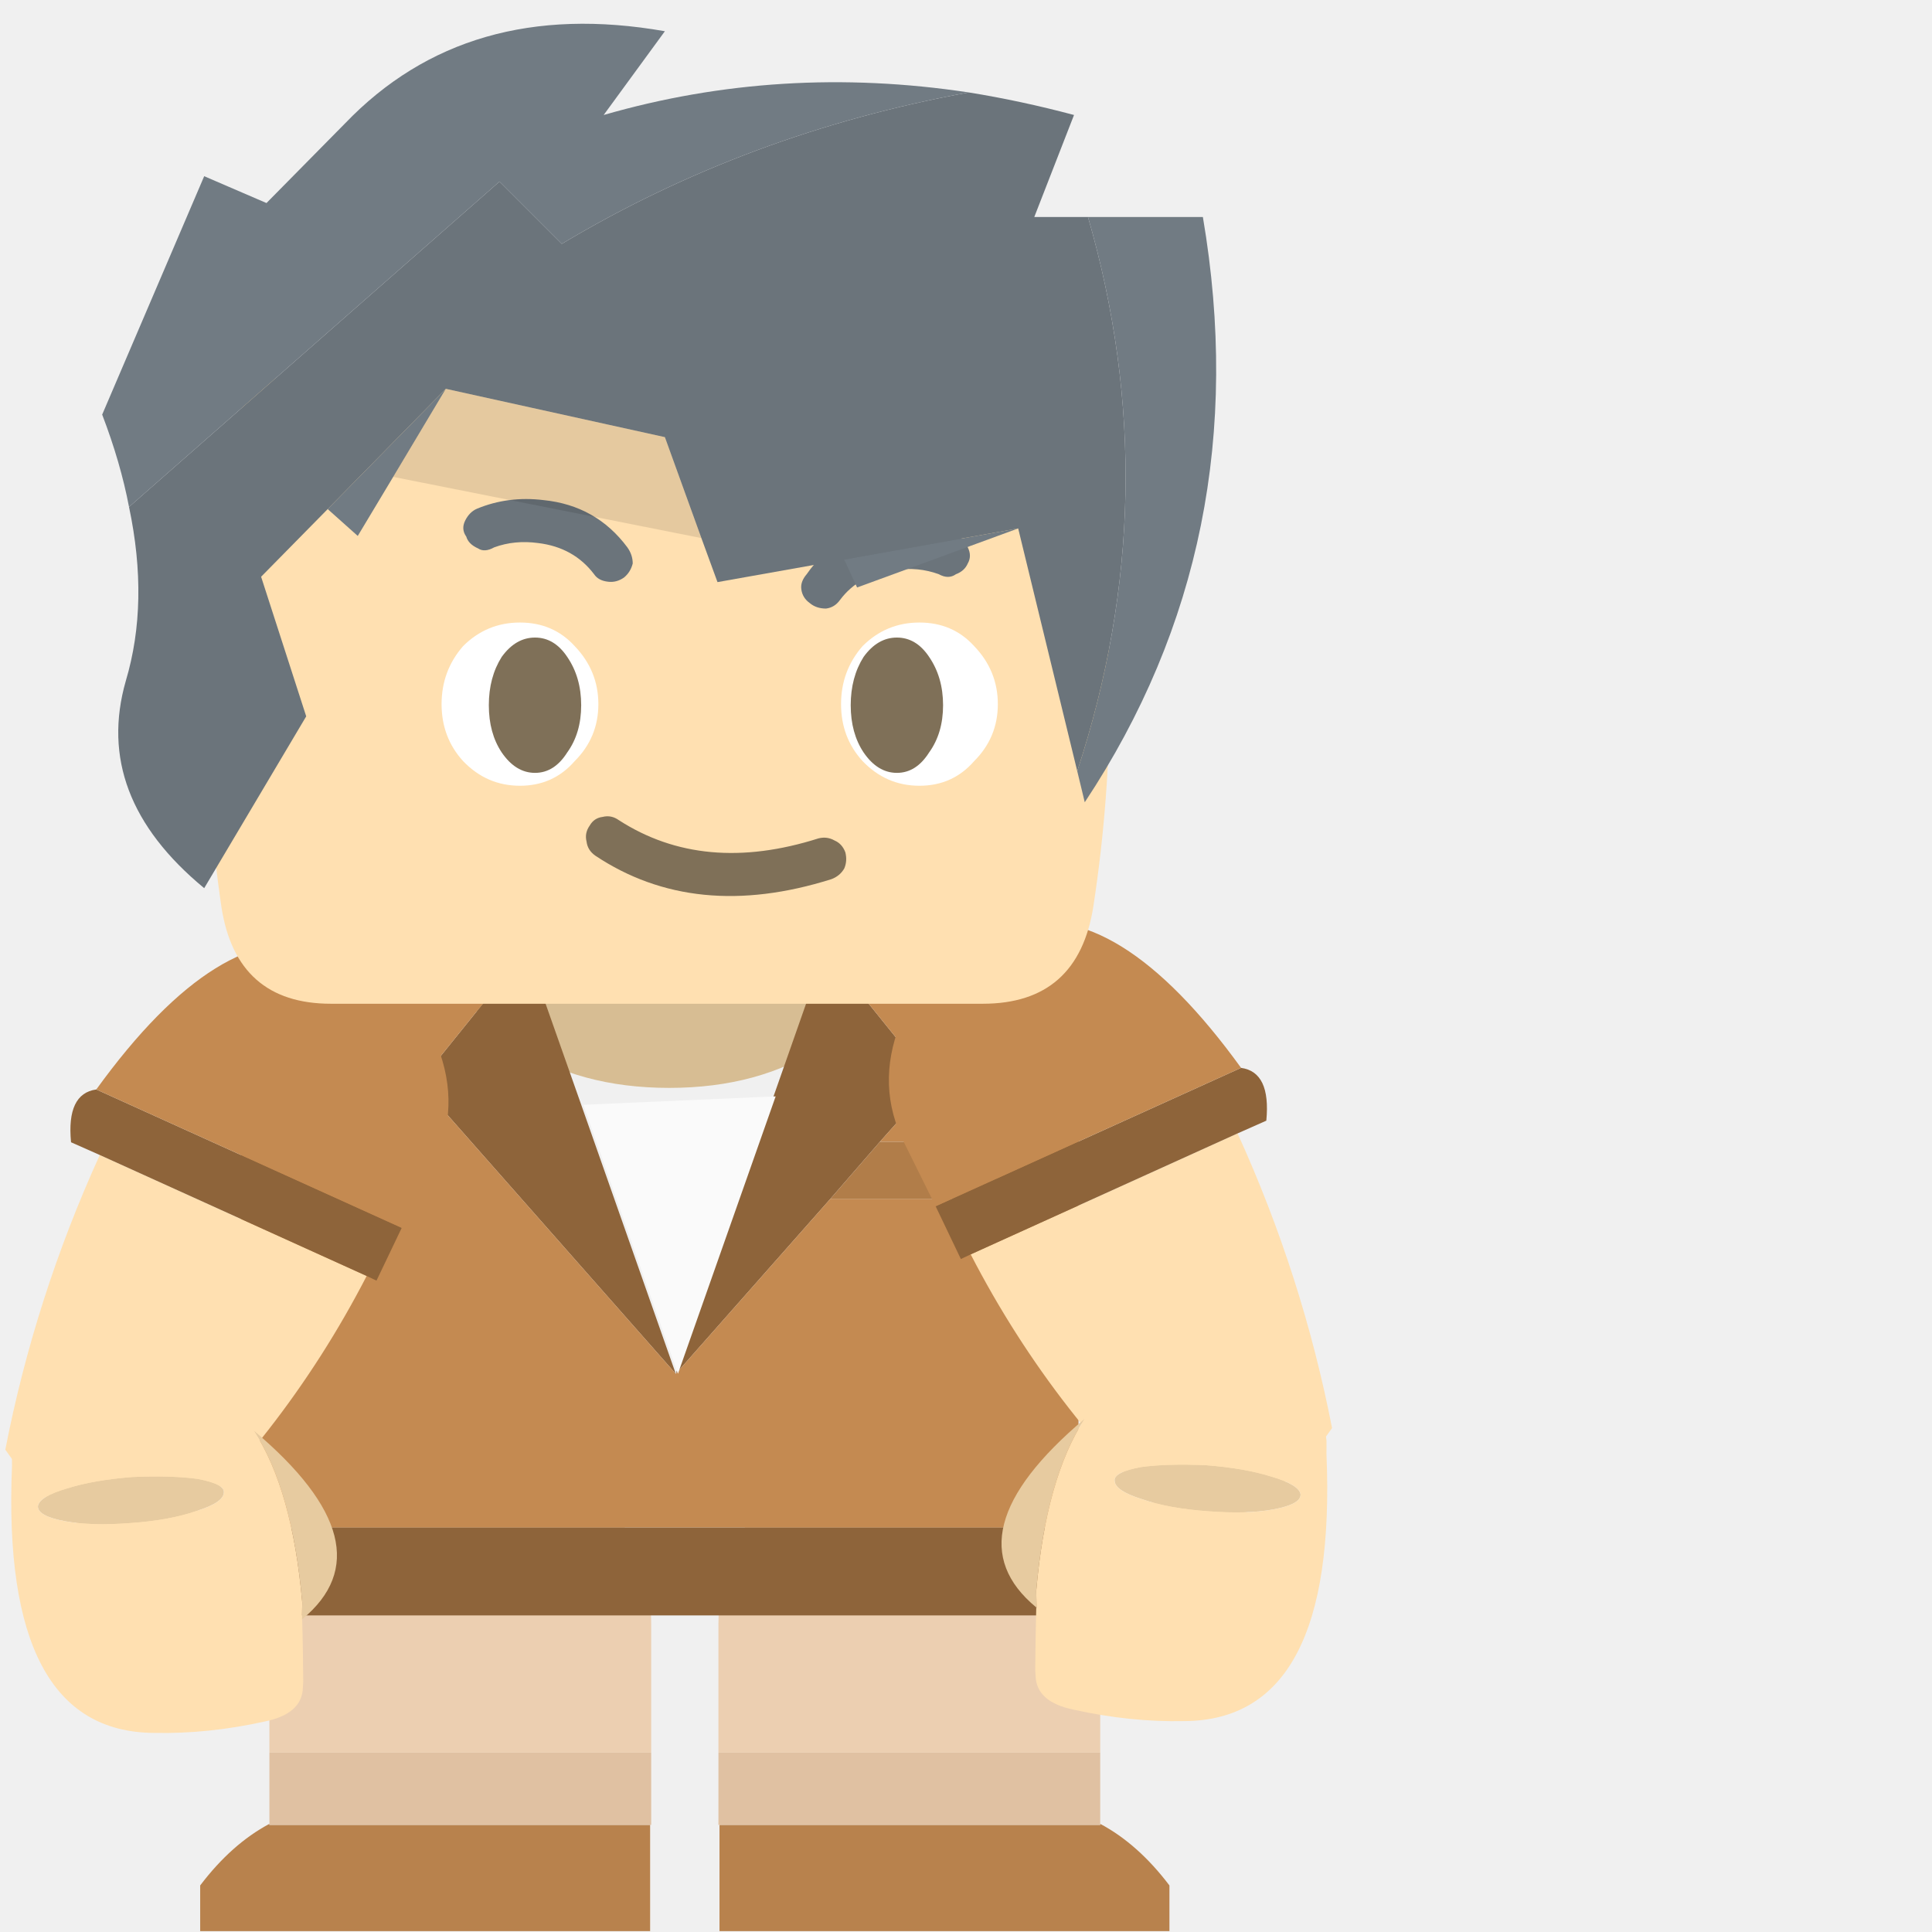
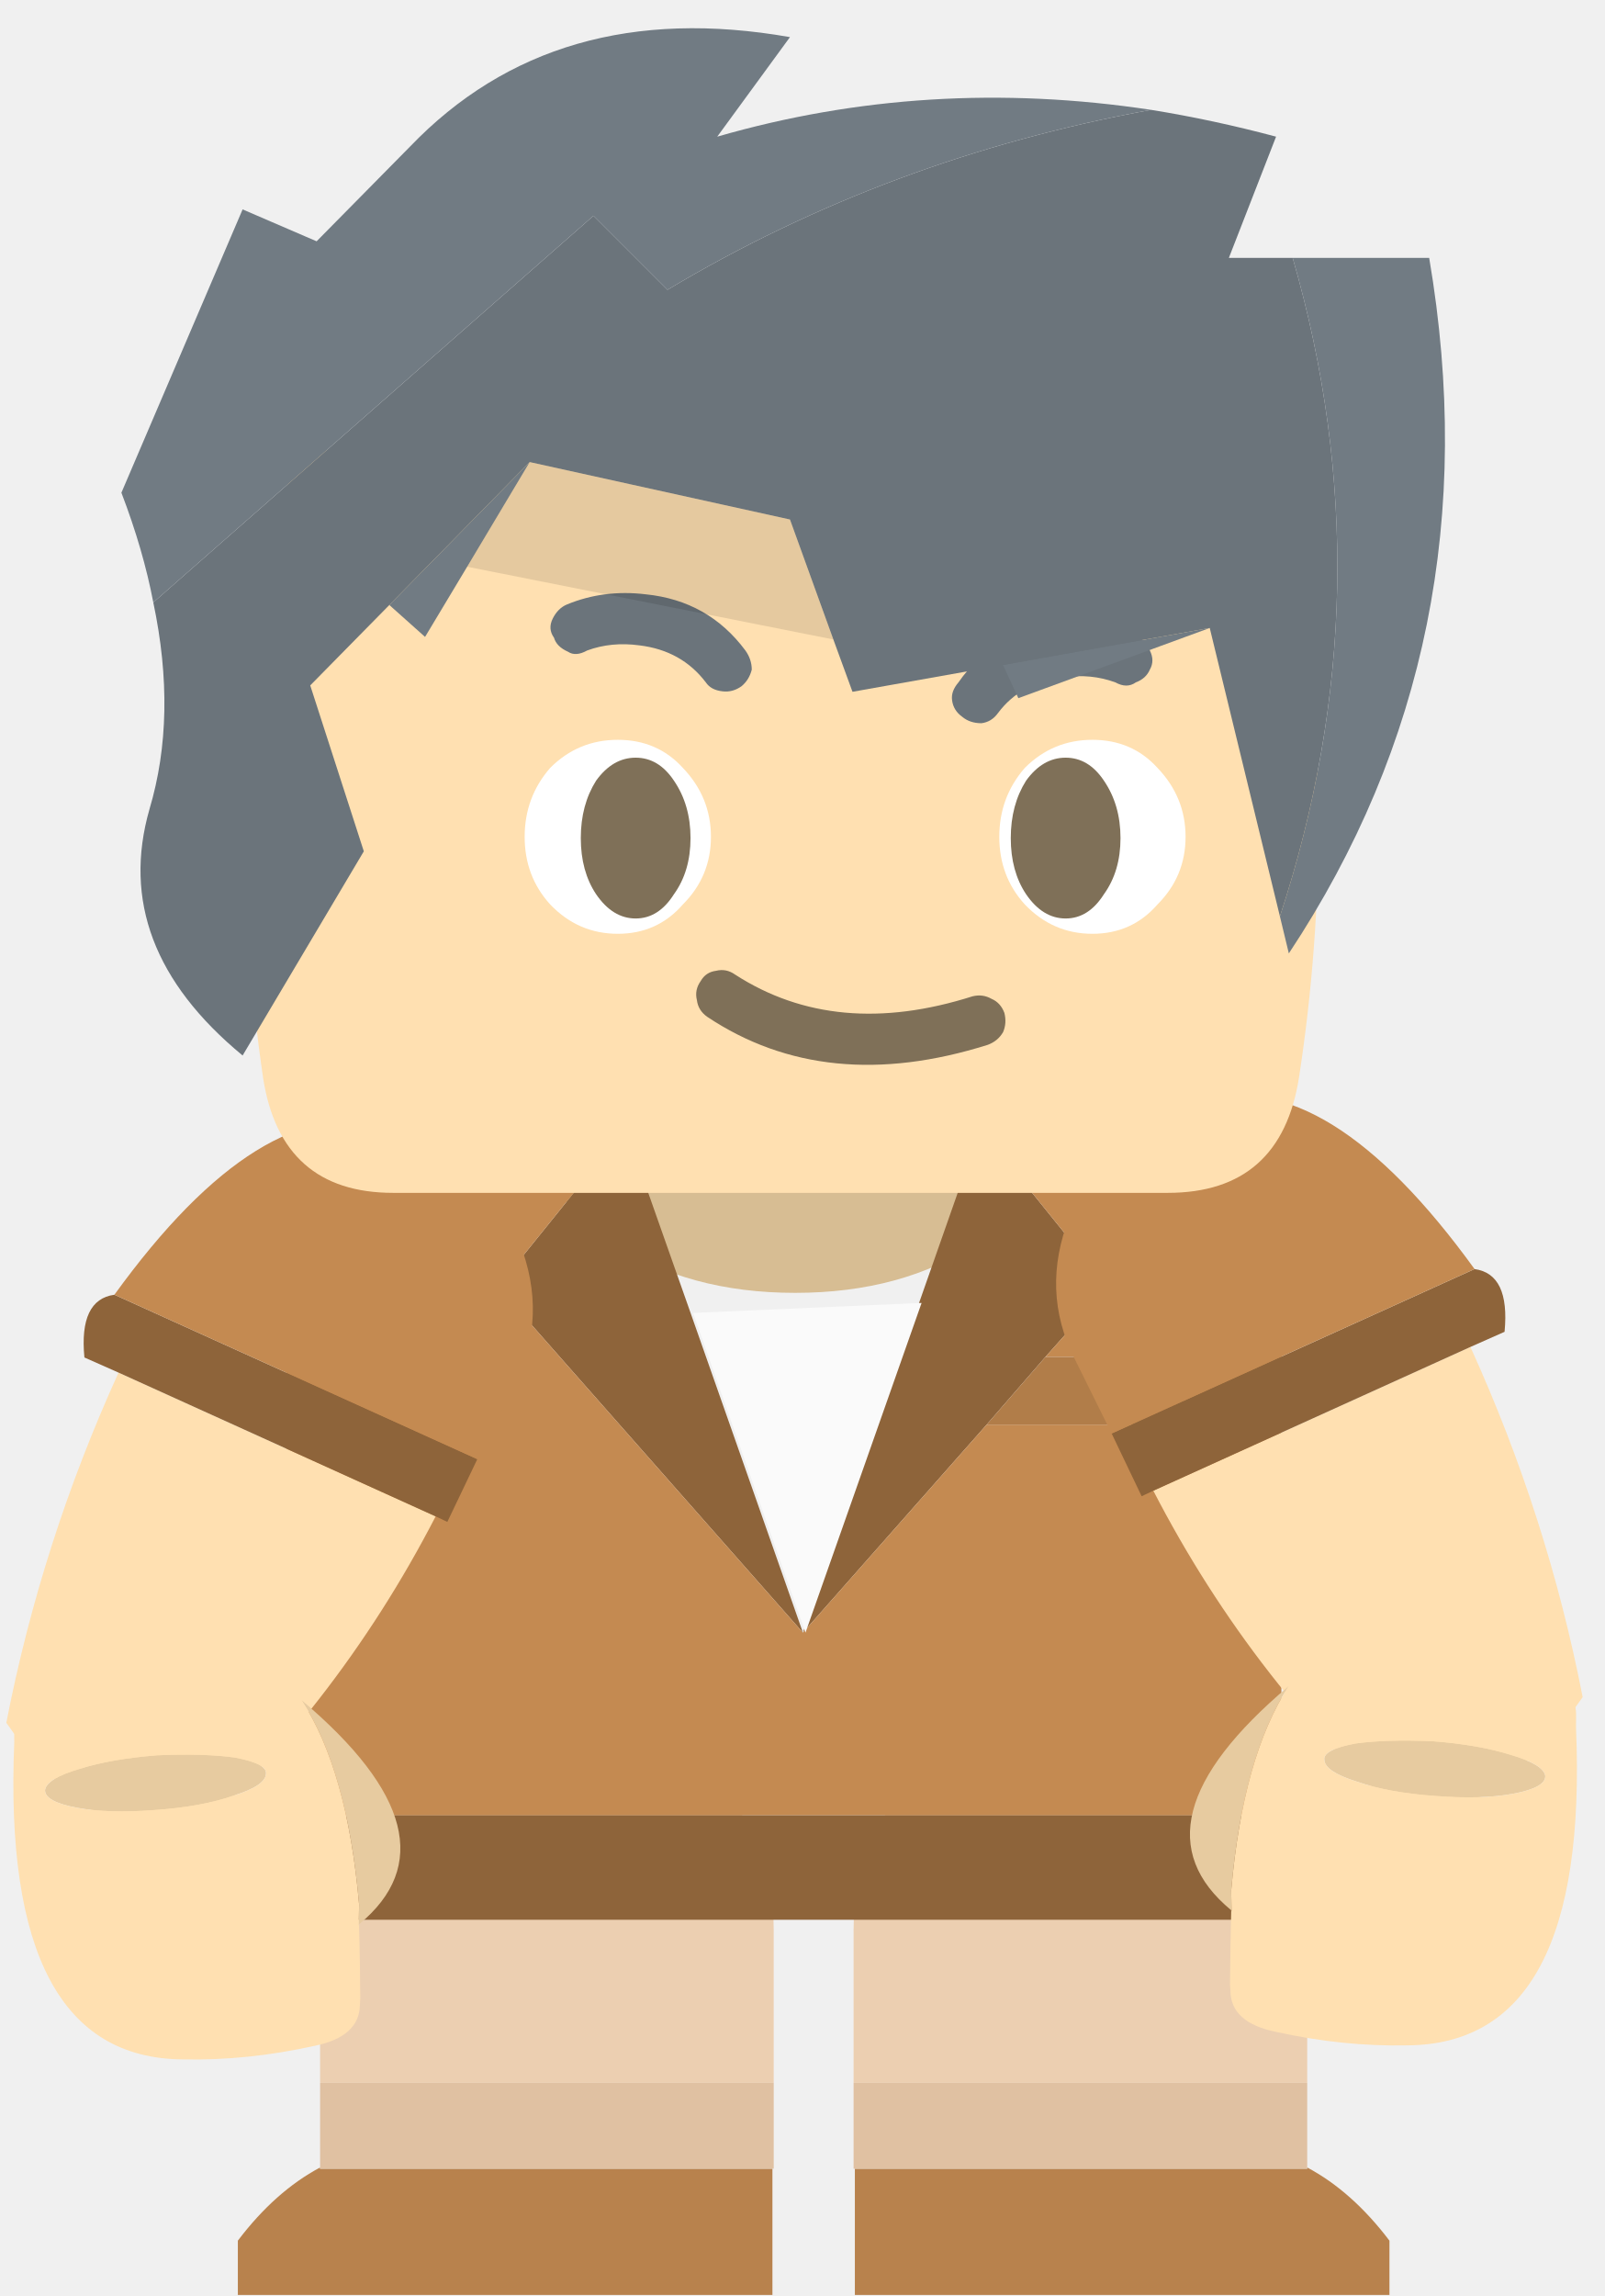
- <svg xmlns="http://www.w3.org/2000/svg" viewBox="0 0 65 93" preserveAspectRatio="xMinYMax" width="128px" height="128px">
+ <svg xmlns="http://www.w3.org/2000/svg" viewBox="0 0 65 93" preserveAspectRatio="xMinYMax">
  <g id="g-4" transform="matrix(1.033837, 0, 0, 1.033837, 22.02748, 76.44144)">
    <path fill="#B8824D" stroke="none" d="M 8.964 15.976 L 8.964 11.03 L -8.763 11.03 L -8.763 10.981 C -9.938 11.607 -11.012 12.563 -11.986 13.849 L -11.986 15.976 L 8.964 15.976 Z">
      </path>
    <path stroke="none" d="M 8.964 11.03 L 9.014 11.03 L 9.014 7.667 L -8.763 7.667 L -8.763 10.981 L -8.763 11.03 L 8.964 11.03 Z" style="fill: rgb(224, 193, 162);">
      </path>
    <path stroke="none" d="M 6.446 -4.501 C 4.7 -6.183 2.602 -7.024 0.151 -7.024 L 0.101 -7.024 C -2.35 -7.024 -4.432 -6.183 -6.144 -4.501 C -7.89 -2.786 -8.763 -0.725 -8.763 1.682 L -8.763 7.667 L 9.014 7.667 L 9.014 1.682 C 9.014 -0.725 8.158 -2.786 6.446 -4.501 Z" style="fill: rgb(236, 207, 177);">
      </path>
  </g>
  <g id="g-5" transform="matrix(-1.033837, 0, 0, 1.033837, 43.9014, 76.44144)">
    <path fill="#B8824D" stroke="none" d="M 8.964 15.976 L 8.964 11.03 L -8.763 11.03 L -8.763 10.981 C -9.938 11.607 -11.012 12.563 -11.986 13.849 L -11.986 15.976 L 8.964 15.976 Z">
      </path>
    <path stroke="none" d="M 8.964 11.03 L 9.014 11.03 L 9.014 7.667 L -8.763 7.667 L -8.763 10.981 L -8.763 11.03 L 8.964 11.03 Z" style="fill: rgb(224, 193, 162);">
      </path>
    <path stroke="none" d="M 6.446 -4.501 C 4.7 -6.183 2.602 -7.024 0.151 -7.024 L 0.101 -7.024 C -2.35 -7.024 -4.432 -6.183 -6.144 -4.501 C -7.89 -2.786 -8.763 -0.725 -8.763 1.682 L -8.763 7.667 L 9.014 7.667 L 9.014 1.682 C 9.014 -0.725 8.158 -2.786 6.446 -4.501 Z" style="fill: rgb(236, 207, 177);">
      </path>
  </g>
  <g id="g-1" transform="matrix(1.033837, 0, 0, 1.033837, 31.23813, 67.42224)">
    <path fill="#D7BD93" stroke="none" d="M -6.205 -16.512 C -4.239 -15.212 -1.855 -14.562 0.945 -14.562 C 3.745 -14.562 6.128 -15.212 8.095 -16.512 C 9.261 -17.279 10.078 -18.145 10.545 -19.112 L -8.655 -19.112 C -8.189 -18.145 -7.372 -17.279 -6.205 -16.512 Z">
      </path>
    <path fill="#8E643A" stroke="none" d="M 8.2 -21 L 5.9 -14.45 L 1.25 -1.25 L 8.45 -9.4 L 10.75 -12.05 L 13.2 -14.8 L 8.2 -21 M -3.25 -14.05 L -5.7 -21 L -10.7 -14.8 L 1.25 -1.25 L -3.25 -14.05 M -19 5.9 L -19 10 L 20 10 L 20 5.9 L -19 5.9 Z" id="svg-3">
      </path>
    <path fill="#C48A51" stroke="none" d="M 8.45 -9.4 L 1.25 -1.25 L -10.7 -14.8 L -5.7 -21 L -19 -21 L -19 5.9 L 20 5.9 L 20 -21 L 8.2 -21 L 13.2 -14.8 L 10.75 -12.05 L 16.2 -12.05 L 16.2 -9.4 L 8.45 -9.4 Z" id="svg-3">
      </path>
    <path fill="#B17D49" stroke="none" d="M 16.2 -12.05 L 10.75 -12.05 L 8.45 -9.4 L 16.2 -9.4 L 16.2 -12.05 Z" id="svg-3">
      </path>
    <path fill="#FAFAFA" stroke="none" d="M 1.35 -1.25 L 5.9 -14.167 L -3.054 -13.775 L 1.35 -1.25 Z" id="svg-3">
      </path>
    <path fill="#E05848" stroke="none" d="M 10.423 -1.852 C 10.334 -1.424 10.264 -0.971 10.214 -0.494 C 9.871 -0.348 9.558 -0.14 9.274 0.132 C 9.007 0.411 8.798 0.713 8.647 1.037 C 8.185 1.104 7.744 1.185 7.325 1.281 C 6.257 1.513 5.723 1.792 5.723 2.116 C 5.723 2.465 6.257 2.755 7.325 2.987 C 7.745 3.074 8.198 3.144 8.682 3.196 C 8.811 3.522 9.008 3.812 9.274 4.066 C 9.557 4.349 9.859 4.558 10.179 4.692 C 10.251 5.178 10.333 5.619 10.423 6.015 C 10.655 7.129 10.945 7.686 11.293 7.686 C 11.618 7.686 11.896 7.129 12.128 6.015 C 12.229 5.61 12.311 5.158 12.372 4.658 C 12.676 4.527 12.955 4.329 13.207 4.066 C 13.482 3.814 13.691 3.524 13.834 3.196 C 14.329 3.149 14.782 3.08 15.192 2.987 C 16.305 2.755 16.862 2.465 16.862 2.116 C 16.862 1.792 16.305 1.513 15.192 1.281 C 14.782 1.179 14.33 1.097 13.834 1.037 C 13.692 0.709 13.483 0.408 13.207 0.132 C 12.954 -0.121 12.676 -0.318 12.372 -0.459 C 12.309 -0.951 12.228 -1.416 12.128 -1.852 C 11.896 -2.919 11.618 -3.453 11.293 -3.453 C 10.945 -3.453 10.655 -2.919 10.423 -1.852 Z" id="svg-3" transform="matrix(0.96593, 0.258803, -0.258803, 0.96593, 0.932491, -2.850423)" style="visibility: hidden;">
      </path>
    <path fill="#E05848" stroke="none" d="M -11.297 -11.505 C -11.697 -11.472 -12.064 -11.355 -12.397 -11.155 C -12.731 -10.955 -12.997 -10.705 -13.197 -10.405 C -13.697 -10.505 -14.147 -10.555 -14.547 -10.555 C -15.647 -10.589 -16.247 -10.455 -16.347 -10.155 C -16.414 -9.822 -15.964 -9.405 -14.997 -8.905 C -14.631 -8.739 -14.214 -8.555 -13.747 -8.355 C -13.714 -8.022 -13.614 -7.689 -13.447 -7.355 C -13.247 -7.022 -12.981 -6.739 -12.647 -6.505 C -12.747 -6.039 -12.797 -5.605 -12.797 -5.205 C -12.864 -4.039 -12.731 -3.422 -12.397 -3.355 C -12.064 -3.255 -11.647 -3.722 -11.147 -4.755 C -10.981 -5.122 -10.797 -5.522 -10.597 -5.955 C -10.264 -6.055 -9.947 -6.189 -9.647 -6.355 C -9.314 -6.555 -9.031 -6.772 -8.797 -7.005 C -8.297 -6.972 -7.831 -6.922 -7.397 -6.855 C -6.264 -6.822 -5.664 -6.972 -5.597 -7.305 C -5.497 -7.605 -5.947 -8.005 -6.947 -8.505 C -7.347 -8.739 -7.781 -8.955 -8.247 -9.155 C -8.281 -9.489 -8.397 -9.822 -8.597 -10.155 C -8.764 -10.489 -8.981 -10.739 -9.247 -10.905 C -9.181 -11.439 -9.131 -11.922 -9.097 -12.355 C -9.064 -13.455 -9.214 -14.055 -9.547 -14.155 C -9.881 -14.222 -10.281 -13.772 -10.747 -12.805 C -10.947 -12.439 -11.131 -12.005 -11.297 -11.505 Z" id="svg-3" transform="matrix(0.829624, -0.558322, 0.558322, 0.829624, 3.017481, -7.614991)" style="visibility: hidden;">
      </path>
    <path fill="#B17D49" stroke="none" d="M -0.6 3.3 C -0.567 3.2 -0.567 3.1 -0.6 3 L -2.3 -0.7 C -2.3 -0.733 -2.317 -0.767 -2.35 -0.8 L -5.05 -3.9 C -5.083 -3.967 -5.167 -4 -5.3 -4 C -5.4 -4.033 -5.5 -4.017 -5.6 -3.95 L -6.25 -3.5 C -6.317 -3.467 -6.367 -3.4 -6.4 -3.3 C -6.4 -3.2 -6.383 -3.1 -6.35 -3 L -4.55 0.85 C -4.517 0.883 -4.5 0.917 -4.5 0.95 L -1.9 3.9 C -1.833 3.967 -1.733 4 -1.6 4 C -1.5 4.033 -1.4 4.017 -1.3 3.95 L -0.75 3.55 C -0.683 3.483 -0.633 3.4 -0.6 3.3 Z" id="svg-3" style="visibility: hidden;">
      </path>
  </g>
  <g id="g-2" transform="matrix(0.998611, 0.267561, -0.241454, 0.901183, 14.58675, 52.14588)">
    <path fill="#FFE0B1" stroke="none" d="M -8.975 22.235 C -6.913 24.183 -4.387 25.441 -1.397 26.008 C 1.768 20.714 3.962 14.963 5.184 8.753 L -8.277 6.288 C -9.077 11.604 -9.309 16.92 -8.975 22.235 Z" transform="matrix(1, 0, 0, 1, -0.000001, 0)">
      </path>
    <path stroke="none" d="M 5.682 8.854 L 6.181 5.886 L -9.224 3.069 C -10.088 3.471 -10.254 4.461 -9.723 6.037 L -8.277 6.288 L 5.184 8.753 L 5.682 8.854 Z" style="fill: rgb(142, 100, 58);">
      </path>
    <path stroke="none" d="M 0.547 -6.892 L 0.497 -6.892 C 0.11 -6.965 -0.272 -7.015 -0.649 -7.042 C -4.021 -7.101 -6.88 -3.731 -9.224 3.069 L 6.181 5.886 L 6.829 2.314 C 7.228 0.168 6.812 -1.827 5.582 -3.672 C 4.353 -5.449 2.674 -6.523 0.547 -6.892 Z" style="fill: rgb(196, 138, 81);">
      </path>
  </g>
  <g id="handLeft_FL_FL" transform="matrix(0.998611, 0.267561, -0.267561, 0.998611, 9.160347, 77.6779)">
    <g transform="matrix( 1, 0, 0, 1, 0,0) ">
      <g id="" transform="matrix(1, 0, 0, 1, 0, 0)">
        <path fill="#E7CBA0" stroke="none" d=" M 0.65 -9 Q 3.1 -6.8 4.9 -1.85 L 5.1 -1.05 5.1 -1.1 Q 8.2 -5.45 0.65 -9 M -6.75 -2.65 Q -5.5 -2.75 -3.8 -3.35 -2.05 -3.95 -0.95 -4.7 0.15 -5.4 0.05 -5.85 0 -6.25 -1.3 -6.15 -2.5 -6 -4.25 -5.45 -5.95 -4.85 -7.05 -4.15 -8.2 -3.45 -8.15 -3 -8.05 -2.55 -6.75 -2.65 Z" />
        <path fill="#FFE0B1" stroke="none" d=" M 4.9 -1.85 Q 3.1 -6.8 0.65 -9 L -9 -6.45 Q -10.2 -6.15 -9.95 -5.05 L -9.8 -4.5 Q -7.1 7.6 -0.2 5.8 2.25 5.2 4.65 3.95 6.25 3.15 5.95 1.95 L 5.9 1.7 Q 5.5 0.25 5.1 -1.1 L 5.1 -1.05 4.9 -1.85 M -3.8 -3.35 Q -5.5 -2.75 -6.75 -2.65 -8.05 -2.55 -8.15 -3 -8.2 -3.45 -7.05 -4.15 -5.95 -4.85 -4.25 -5.45 -2.5 -6 -1.3 -6.15 0 -6.25 0.05 -5.85 0.15 -5.4 -0.95 -4.7 -2.05 -3.95 -3.8 -3.35 Z" />
      </g>
    </g>
  </g>
  <g id="g-3" transform="matrix(-0.998611, 0.267561, 0.241454, 0.901183, 49.78932, 51.10628)">
    <path fill="#FFE0B1" stroke="none" d="M -8.975 22.235 C -6.913 24.183 -4.387 25.441 -1.397 26.008 C 1.768 20.714 3.962 14.963 5.184 8.753 L -8.277 6.288 C -9.077 11.604 -9.309 16.92 -8.975 22.235 Z" id="svg-4">
      </path>
    <path stroke="none" d="M 5.682 8.854 L 6.181 5.886 L -9.224 3.069 C -10.088 3.471 -10.254 4.461 -9.723 6.037 L -8.277 6.288 L 5.184 8.753 L 5.682 8.854 Z" id="svg-4" style="fill: rgb(142, 100, 58);">
      </path>
    <path stroke="none" d="M 0.547 -6.892 L 0.497 -6.892 C 0.11 -6.965 -0.272 -7.015 -0.649 -7.042 C -4.021 -7.101 -6.88 -3.731 -9.224 3.069 L 6.181 5.886 L 6.829 2.314 C 7.228 0.168 6.812 -1.827 5.582 -3.672 C 4.353 -5.449 2.674 -6.523 0.547 -6.892 Z" id="svg-4" style="fill: rgb(196, 138, 81);">
      </path>
  </g>
  <g id="handRight_FL_FL_FL" transform="matrix(-0.998611, 0.267561, 0.267561, 0.998611, 55.26946, 77.10929)">
    <g transform="matrix( 1, 0, 0, 1, 0,0) ">
      <g id="" transform="matrix(1, 0, 0, 1, 0, 0)">
        <path fill="#E7CBA0" stroke="none" d=" M 0.65 -9 Q 3.1 -6.8 4.9 -1.85 L 5.1 -1.05 5.1 -1.1 Q 8.2 -5.45 0.65 -9 M -6.75 -2.65 Q -5.5 -2.75 -3.8 -3.35 -2.05 -3.95 -0.95 -4.7 0.15 -5.4 0.05 -5.85 0 -6.25 -1.3 -6.15 -2.5 -6 -4.25 -5.45 -5.95 -4.85 -7.05 -4.15 -8.2 -3.45 -8.15 -3 -8.05 -2.55 -6.75 -2.65 Z" />
        <path fill="#FFE0B1" stroke="none" d=" M 4.9 -1.85 Q 3.1 -6.8 0.65 -9 L -9 -6.45 Q -10.2 -6.15 -9.95 -5.05 L -9.8 -4.5 Q -7.1 7.6 -0.2 5.8 2.25 5.2 4.65 3.95 6.25 3.15 5.95 1.95 L 5.9 1.7 Q 5.5 0.25 5.1 -1.1 L 5.1 -1.05 4.9 -1.85 M -3.8 -3.35 Q -5.5 -2.75 -6.75 -2.65 -8.05 -2.55 -8.15 -3 -8.2 -3.45 -7.05 -4.15 -5.95 -4.85 -4.25 -5.45 -2.5 -6 -1.3 -6.15 0 -6.25 0.05 -5.85 0.15 -5.4 -0.95 -4.7 -2.05 -3.95 -3.8 -3.35 Z" />
      </g>
    </g>
  </g>
  <g id="head_FL" transform="matrix(1.033837, 0, 0, 1.033837, 32.8869, 47.80002)">
    <g id="">
      <path fill="#D7BD93" stroke="none" d="M -7.8 2.861 C -5.834 4.161 -3.45 4.811 -0.65 4.811 C 2.15 4.811 4.533 4.161 6.5 2.861 C 7.666 2.094 8.483 1.228 8.95 0.261 L -10.25 0.261 C -9.784 1.228 -8.967 2.094 -7.8 2.861 Z" style="visibility: hidden;">
        </path>
      <path fill="#FFE0B1" stroke="none" d="M 19.1 -4.05 C 20.133 -10.783 20.117 -17.667 19.05 -24.7 C 18.617 -27.667 16.917 -29.15 13.95 -29.15 L -16.4 -29.15 C -19.333 -29.15 -21.033 -27.633 -21.5 -24.6 C -22.5 -17.733 -22.5 -10.867 -21.5 -4 C -21.033 -1 -19.333 0.5 -16.4 0.5 L -9.85 0.5 L 9.35 0.5 L 13.95 0.5 C 16.917 0.5 18.633 -1.017 19.1 -4.05 Z">
        </path>
    </g>
    <g id="" style="visibility: hidden;">
      <path fill="#FFFFFF" stroke="none" d=" M -5.1 -16.1 Q -6.1 -17.2 -7.65 -17.2 -9.2 -17.2 -10.3 -16.1 -11.3 -14.95 -11.3 -13.4 -11.3 -11.85 -10.3 -10.75 -9.2 -9.6 -7.65 -9.6 -6.1 -9.6 -5.1 -10.75 -4 -11.85 -4 -13.4 -4 -14.95 -5.1 -16.1 M 3.05 -5.65 L 3.05 -8.65 -3.8 -8.65 Q -4.1 -8.65 -4.35 -8.45 -4.65 -8.3 -4.75 -7.95 -4.85 -7.7 -4.75 -7.35 -4.65 -6.85 -4.4 -6.4 -4.2 -6 -3.95 -5.65 L 3.05 -5.65 M 13.5 -16.1 Q 12.5 -17.2 10.95 -17.2 9.4 -17.2 8.3 -16.1 7.3 -14.95 7.3 -13.4 7.3 -11.85 8.3 -10.75 9.4 -9.6 10.95 -9.6 12.5 -9.6 13.5 -10.75 14.6 -11.85 14.6 -13.4 14.6 -14.95 13.5 -16.1 Z">
        </path>
      <path stroke="none" d=" M -4.65 -21.3 Q -4.3 -21.15 -3.9 -21.3 -3.55 -21.5 -3.35 -21.85 -3.2 -22.25 -3.35 -22.6 -3.55 -23 -3.9 -23.15 -6.1 -24.1 -8.4 -23.1 -9.95 -22.45 -10.9 -21.2 -11.15 -20.9 -11.1 -20.45 -11.05 -20.05 -10.7 -19.8 -10.4 -19.55 -9.95 -19.6 -9.55 -19.65 -9.3 -20 -8.65 -20.85 -7.6 -21.25 -6.1 -21.9 -4.65 -21.3 M 11.2 -19.75 Q 12.25 -19.35 12.9 -18.5 13.15 -18.15 13.6 -18.1 14 -18.05 14.3 -18.3 14.65 -18.55 14.7 -18.95 14.75 -19.4 14.5 -19.7 13.55 -20.95 12 -21.6 9.7 -22.6 7.55 -21.65 7.15 -21.5 7 -21.1 6.8 -20.75 7 -20.35 7.15 -20 7.55 -19.8 7.9 -19.65 8.3 -19.8 9.7 -20.4 11.2 -19.75 Z" style="fill: rgb(113, 123, 131);">
        </path>
      <path fill="#7F7058" stroke="none" d=" M 6.5 -6.4 Q 6.75 -6.85 6.9 -7.35 6.95 -7.7 6.85 -7.95 6.75 -8.3 6.5 -8.45 6.2 -8.65 5.9 -8.65 L 3.05 -8.65 3.05 -5.65 -3.95 -5.65 Q -3.65 -5.15 -3.2 -4.75 -1.4 -2.95 1.05 -2.95 3.5 -2.95 5.25 -4.7 L 5.3 -4.75 Q 6.05 -5.5 6.5 -6.4 Z">
        </path>
    </g>
    <g transform="matrix(1, 0, 0, 1, -0.75, 1.399999)" id="svg-2">
      <g id="svg-2" transform="matrix(1, 0, 0, 1, 0, 0)">
        <path fill="#FFFFFF" stroke="none" d=" M -3.2 -14.85 Q -3.2 -16.4 -4.3 -17.55 -5.3 -18.65 -6.85 -18.65 -8.4 -18.65 -9.5 -17.55 -10.5 -16.4 -10.5 -14.85 -10.5 -13.3 -9.5 -12.2 -8.4 -11.05 -6.85 -11.05 -5.3 -11.05 -4.3 -12.2 -3.2 -13.3 -3.2 -14.85 M 14.3 -17.55 Q 13.3 -18.65 11.75 -18.65 10.2 -18.65 9.1 -17.55 8.1 -16.4 8.1 -14.85 8.1 -13.3 9.1 -12.2 10.2 -11.05 11.75 -11.05 13.3 -11.05 14.3 -12.2 15.4 -13.3 15.4 -14.85 15.4 -16.4 14.3 -17.55 Z" id="svg-2">
          </path>
        <path stroke="none" d=" M -3.4 -20.9 Q -3.2 -20.6 -2.75 -20.55 -2.35 -20.5 -2 -20.75 -1.7 -21 -1.6 -21.4 -1.6 -21.8 -1.85 -22.15 -3.3 -24.1 -5.75 -24.35 -7.4 -24.55 -8.85 -23.95 -9.2 -23.8 -9.4 -23.4 -9.6 -23 -9.35 -22.65 -9.25 -22.3 -8.8 -22.1 -8.5 -21.9 -8.05 -22.15 -7.1 -22.5 -6 -22.35 -4.35 -22.15 -3.4 -20.9 M 13.45 -22.7 Q 12.05 -23.3 10.35 -23.1 7.85 -22.85 6.5 -20.9 6.2 -20.55 6.25 -20.2 6.3 -19.8 6.65 -19.55 6.95 -19.3 7.4 -19.3 7.8 -19.35 8.05 -19.7 8.95 -20.9 10.6 -21.1 11.7 -21.25 12.65 -20.9 13.1 -20.65 13.45 -20.9 13.85 -21.05 14 -21.4 14.2 -21.75 14 -22.15 13.8 -22.55 13.45 -22.7 Z" id="svg-2" style="fill: rgb(107, 116, 123);">
          </path>
        <path fill="#7F7058" stroke="none" d=" M 7.65 -6.7 Q 8.05 -6.85 8.25 -7.2 8.4 -7.55 8.3 -7.95 8.15 -8.35 7.8 -8.5 7.45 -8.7 7.05 -8.6 1.7 -6.9 -2.25 -9.45 -2.6 -9.7 -3 -9.6 -3.4 -9.55 -3.6 -9.2 -3.85 -8.85 -3.75 -8.45 -3.7 -8.05 -3.35 -7.8 1.3 -4.7 7.65 -6.7 Z" id="svg-2">
          </path>
      </g>
    </g>
    <g>
      <g id="" transform="matrix(1, 0, 0, 1, 0, 0)">
        <path fill="#7F7058" stroke="none" d=" M 11.45 -11.2 Q 12.1 -12.1 12.1 -13.4 12.1 -14.7 11.45 -15.65 10.85 -16.55 9.95 -16.55 9.05 -16.55 8.4 -15.65 7.8 -14.7 7.8 -13.4 7.8 -12.1 8.4 -11.2 9.05 -10.25 9.95 -10.25 10.85 -10.25 11.45 -11.2 Z" />
      </g>
    </g>
    <g transform="matrix( 1, 0, 0, 1, 0,0) ">
      <g id="" transform="matrix(1, 0, 0, 1, 0, 0)">
        <path fill="#7F7058" stroke="none" d=" M -5.4 -11.2 Q -4.75 -12.1 -4.75 -13.4 -4.75 -14.7 -5.4 -15.65 -6 -16.55 -6.9 -16.55 -7.8 -16.55 -8.45 -15.65 -9.05 -14.7 -9.05 -13.4 -9.05 -12.1 -8.45 -11.2 -7.8 -10.25 -6.9 -10.25 -6 -10.25 -5.4 -11.2 Z" />
      </g>
    </g>
  </g>
  <g id="svg-1" transform="matrix(1.033837, 0, 0, 1.033837, 32.00504, 48.80127)">
    <path fill="#717B83" stroke="none" d=" M -12.65 -25 L -10.2 -29.1 -15.7 -23.5 -14.3 -22.25 -12.65 -25 M 16.45 -22.6 L 16.45 -22.6 8.35 -21.15 8.95 -19.85 16.45 -22.6 M 19.2 -11.3 L 19.55 -9.85 Q 27.615 -22.025 25.05 -37.1 L 19.7 -37.1 Q 23.437 -24.188 19.2 -11.3 M -7.7 -38.75 L -4.8 -35.85 Q 3.846 -41.02 14.15 -42.9 5.385 -44.228 -2.85 -41.85 L 0 -45.75 Q -9.221 -47.37 -14.9 -41.45 L -18.55 -37.75 -21.45 -39 -26.2 -27.9 Q -25.343 -25.663 -24.95 -23.6 L -7.7 -38.75 Z" id="svg-1" />
    <path fill="#000000" fill-opacity="0.102" stroke="none" d=" M 1.7 -22.15 L 0 -26.85 -10.2 -29.1 -12.65 -25 1.7 -22.15 Z" id="svg-1" />
    <path fill="#6B747B" stroke="none" d=" M 19.7 -37.1 L 17.2 -37.1 19.05 -41.85 Q 16.58 -42.509 14.15 -42.9 3.846 -41.02 -4.8 -35.85 L -7.7 -38.75 -24.95 -23.6 Q -24.01 -19.154 -25.1 -15.5 -26.639 -10.131 -21.45 -5.85 L -16.7 -13.85 -18.8 -20.35 -15.7 -23.5 -10.2 -29.1 0 -26.85 1.7 -22.15 2.45 -20.1 8.35 -21.15 16.45 -22.6 16.45 -22.6 19.2 -11.3 Q 23.437 -24.188 19.7 -37.1 Z" id="svg-1" />
  </g>
</svg>
